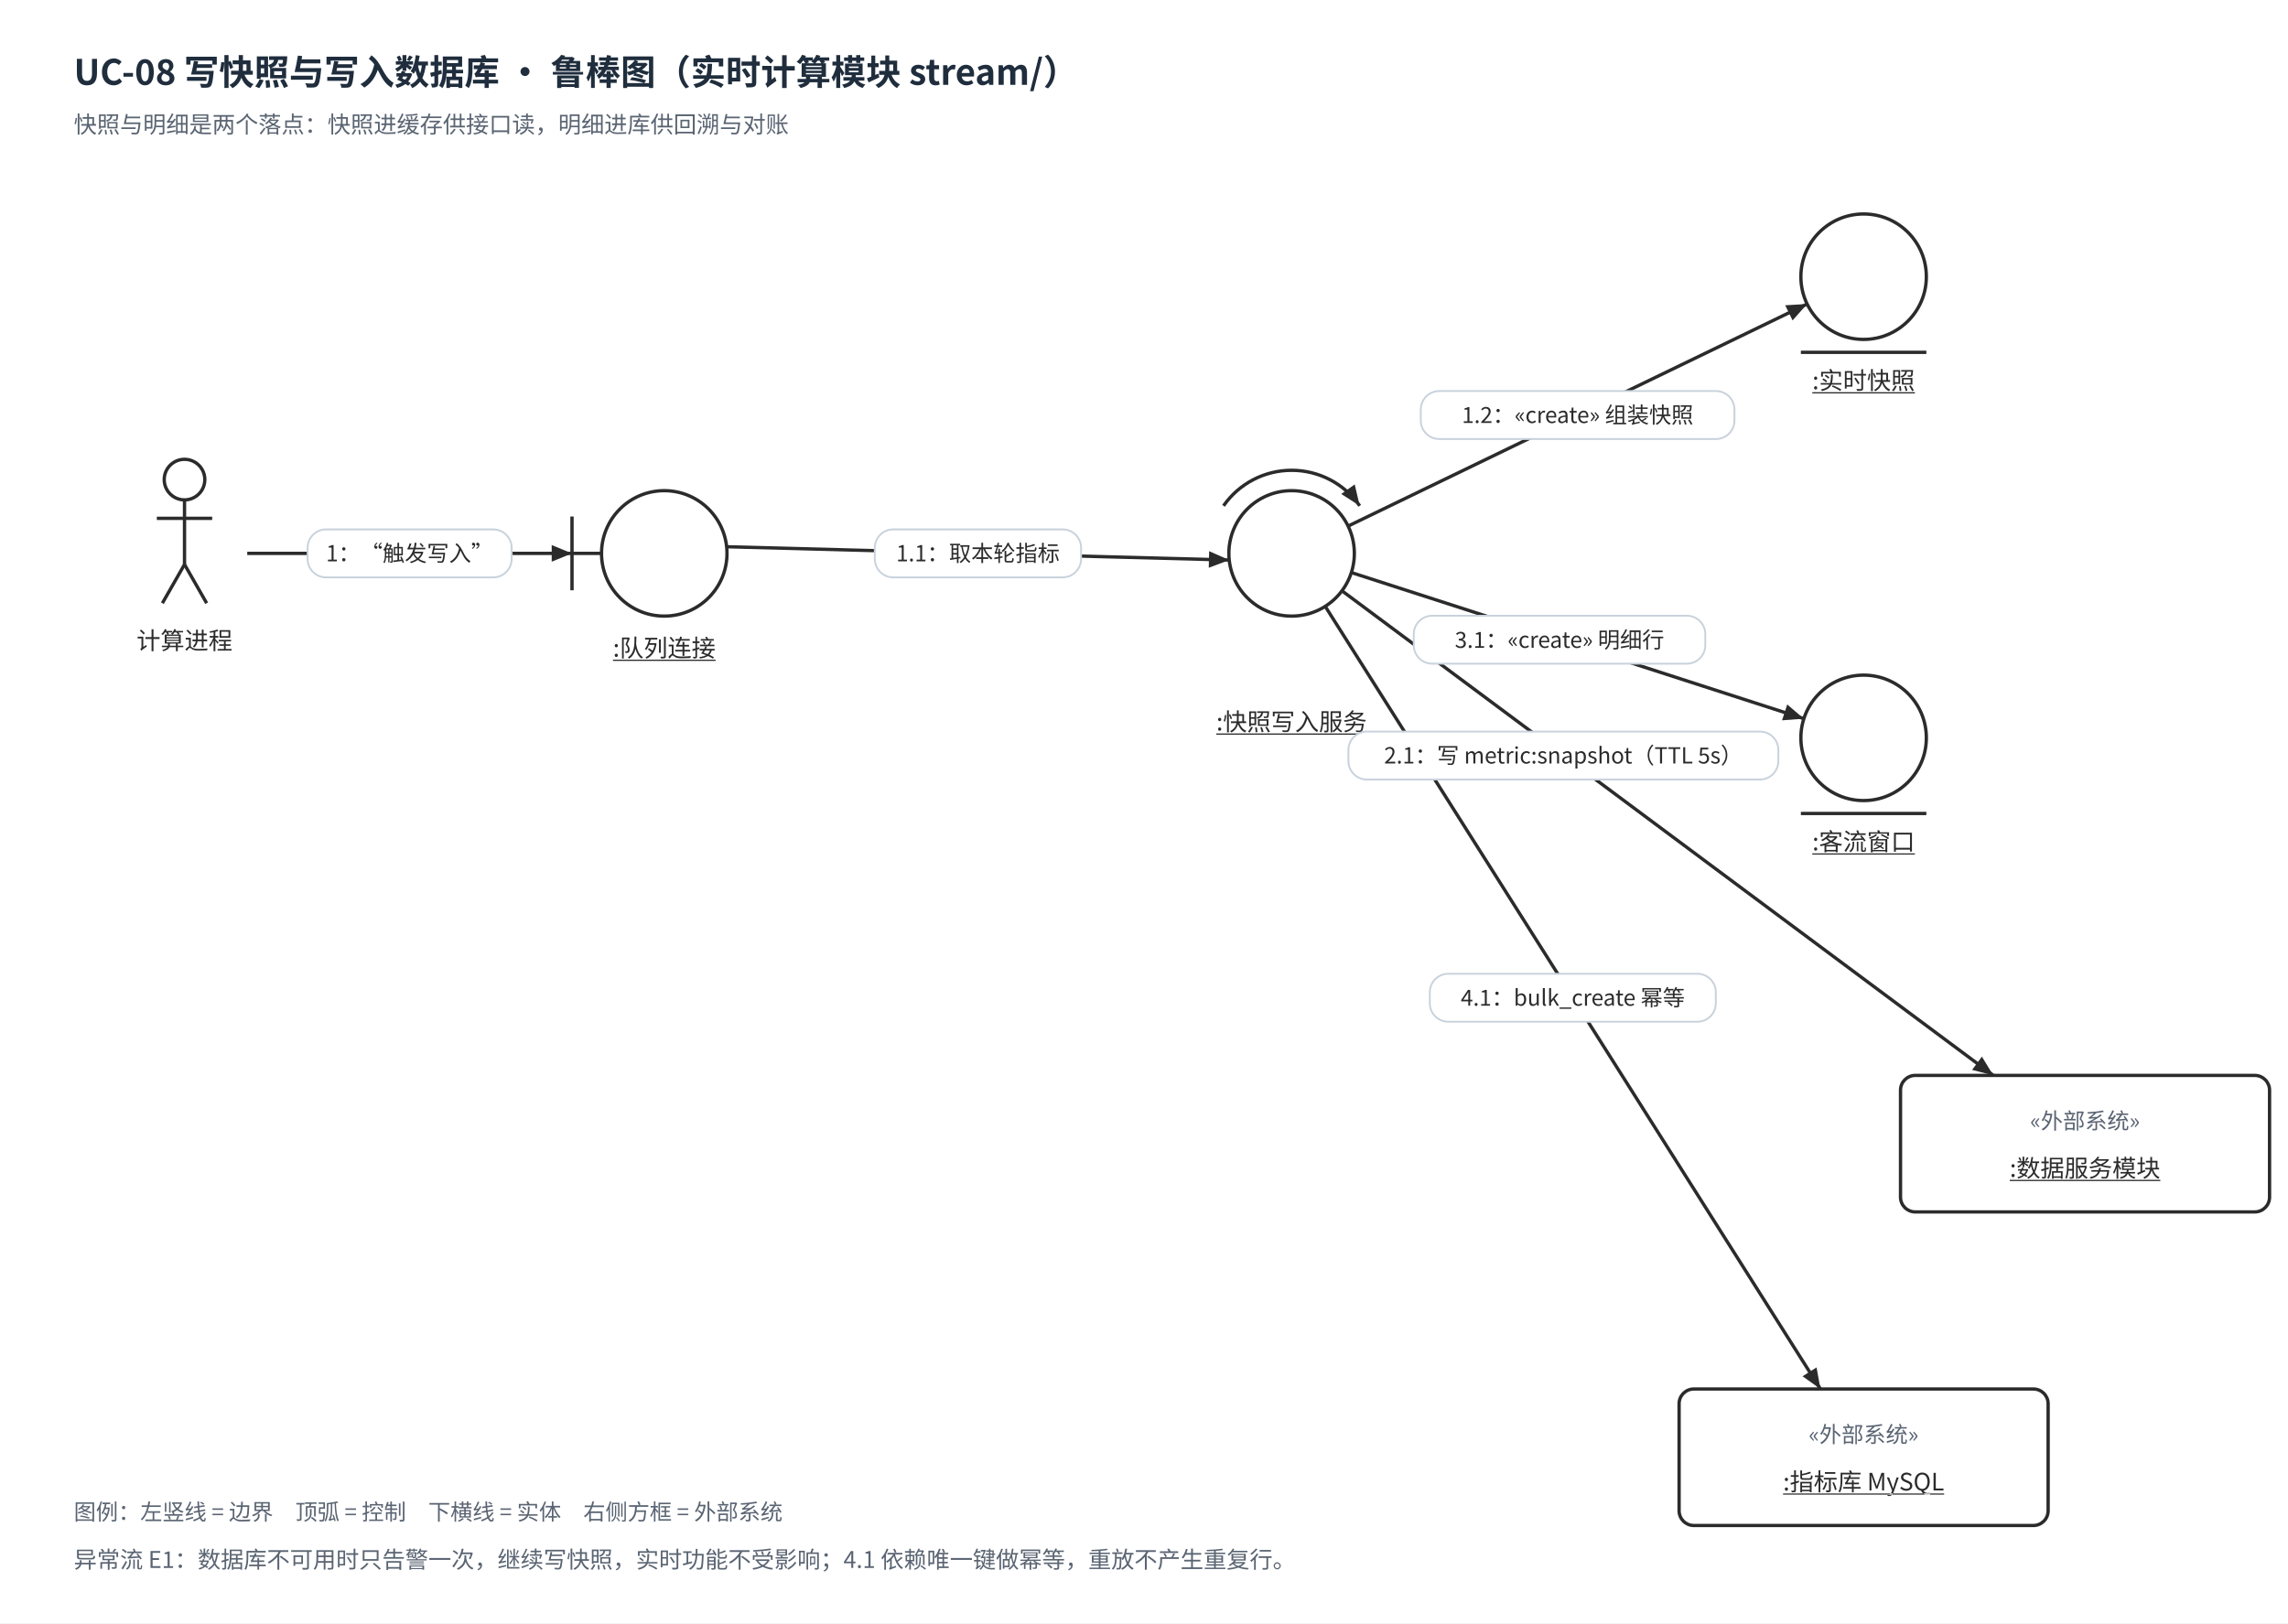
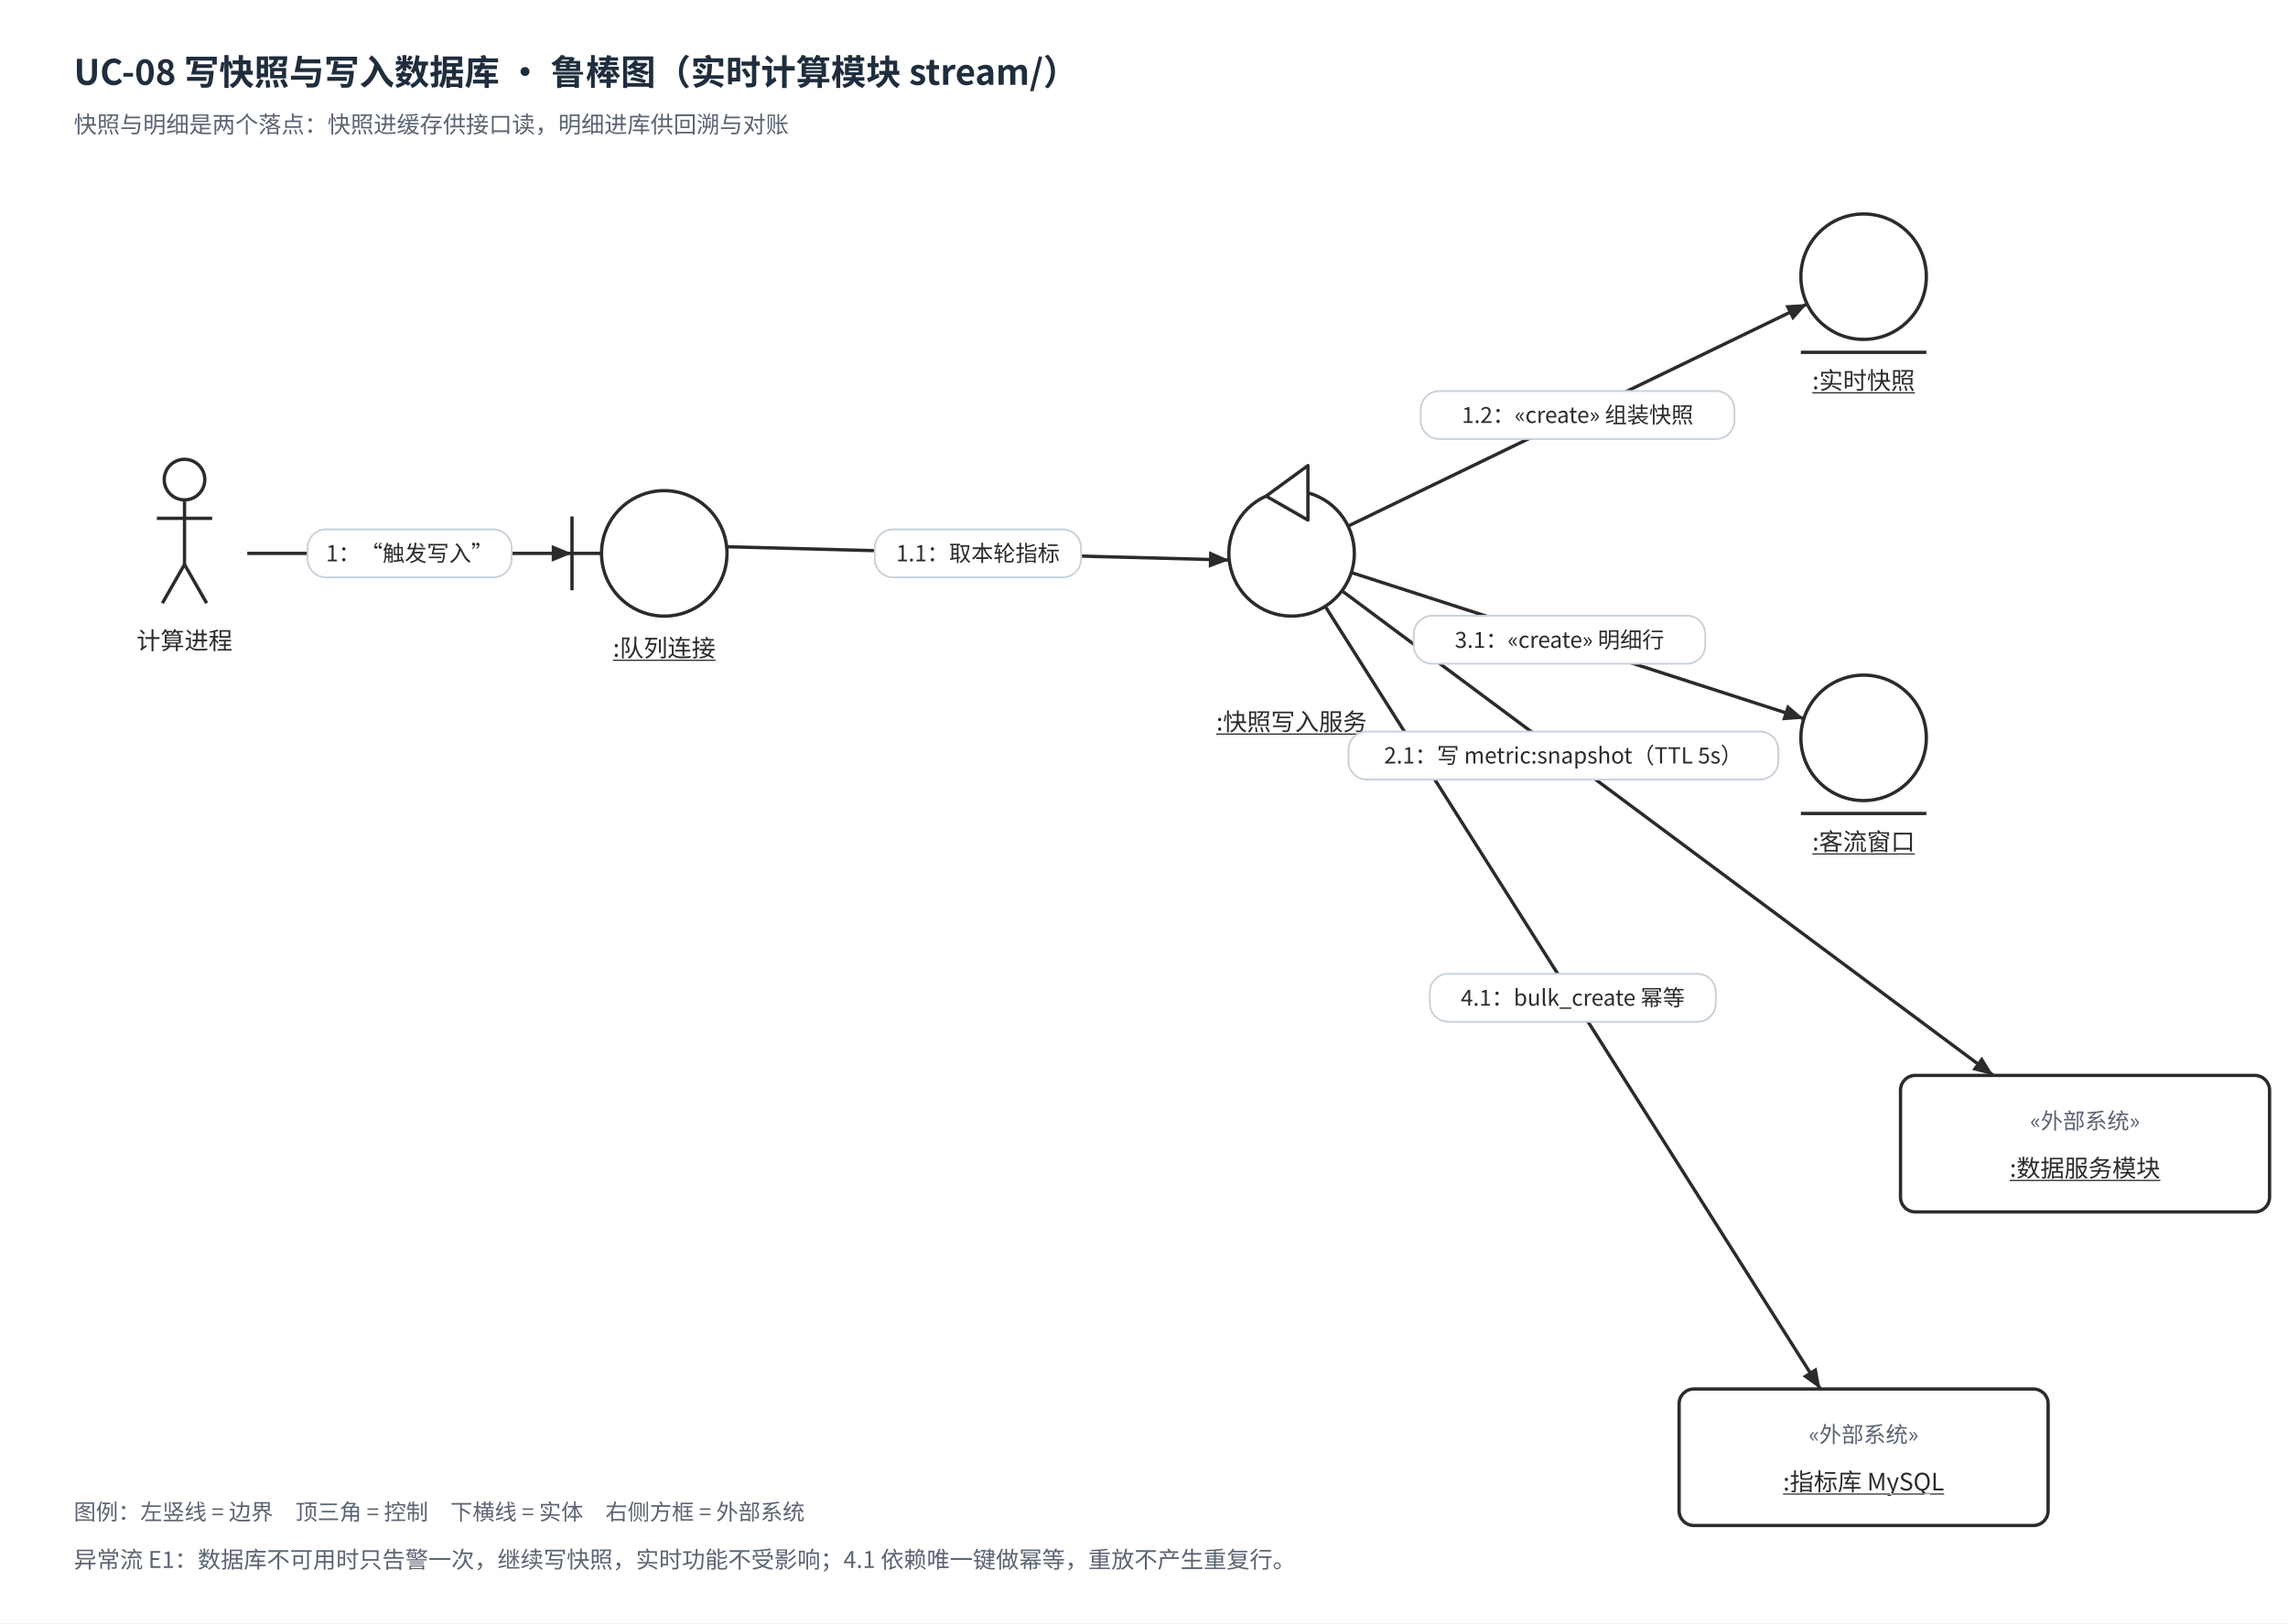
<svg xmlns="http://www.w3.org/2000/svg" width="1240" height="880" viewBox="0 0 1240 880" font-family="Microsoft YaHei, PingFang SC, Noto Sans CJK SC, sans-serif">
  <rect x="0" y="0" width="1240" height="880" fill="#ffffff" />
  <text x="40" y="46" font-size="19" font-weight="700" fill="#1f2d3d">UC-08 写快照与写入数据库 · 鲁棒图（实时计算模块 stream/）</text>
  <text x="40" y="72" font-size="12.5" fill="#5a6472">快照与明细是两个落点：快照进缓存供接口读，明细进库供回溯与对账</text>
  <circle cx="100" cy="260" r="11" fill="#fff" stroke="#2b2b2b" stroke-width="1.8" />
  <line x1="100" y1="271" x2="100" y2="306" stroke="#2b2b2b" stroke-width="1.8" />
  <line x1="85" y1="281" x2="115" y2="281" stroke="#2b2b2b" stroke-width="1.8" />
  <line x1="100" y1="306" x2="88" y2="327" stroke="#2b2b2b" stroke-width="1.8" />
  <line x1="100" y1="306" x2="112" y2="327" stroke="#2b2b2b" stroke-width="1.8" />
  <text x="100" y="352" text-anchor="middle" font-size="13" fill="#2b2b2b">计算进程</text>
  <circle cx="360" cy="300" r="34" fill="#fff" stroke="#2b2b2b" stroke-width="1.8" />
  <line x1="310" y1="280" x2="310" y2="320" stroke="#2b2b2b" stroke-width="1.8" />
  <line x1="310" y1="300" x2="326" y2="300" stroke="#2b2b2b" stroke-width="1.8" />
  <text x="360" y="356" text-anchor="middle" font-size="13" text-decoration="underline" fill="#2b2b2b">:队列连接</text>
-   <circle cx="700" cy="300" r="34" fill="#fff" stroke="#2b2b2b" stroke-width="1.8" />
-   <path d="M663.1,274.2 A45,45 0 0 1 736.9,274.2" fill="none" stroke="#2b2b2b" stroke-width="1.8" />
-   <path d="M736.9,274.2 L726.9,267.8 L734.2,262.6 Z" fill="#2b2b2b" />
+   <path d="M686.17,268.94 A34,34 0 1 0 708.84,267.17" fill="#fff" stroke="#2b2b2b" stroke-width="1.8" />
+   <path d="M708.84,252.40 L686.17,268.94 L708.84,281.94 Z" fill="#fff" stroke="#2b2b2b" stroke-width="1.8" stroke-linejoin="round" />
  <text x="700" y="396" text-anchor="middle" font-size="13" text-decoration="underline" fill="#2b2b2b">:快照写入服务</text>
  <circle cx="1010" cy="150" r="34" fill="#fff" stroke="#2b2b2b" stroke-width="1.8" />
  <line x1="976" y1="191" x2="1044" y2="191" stroke="#2b2b2b" stroke-width="1.8" />
  <text x="1010" y="211" text-anchor="middle" font-size="13" text-decoration="underline" fill="#2b2b2b">:实时快照</text>
  <circle cx="1010" cy="400" r="34" fill="#fff" stroke="#2b2b2b" stroke-width="1.8" />
  <line x1="976" y1="441" x2="1044" y2="441" stroke="#2b2b2b" stroke-width="1.8" />
  <text x="1010" y="461" text-anchor="middle" font-size="13" text-decoration="underline" fill="#2b2b2b">:客流窗口</text>
  <rect x="1030.0" y="583.0" width="200" height="74" rx="8" fill="#fff" stroke="#2b2b2b" stroke-width="1.8" />
  <text x="1130" y="612" text-anchor="middle" font-size="12" fill="#5a6472">«外部系统»</text>
  <text x="1130" y="638" text-anchor="middle" font-size="13" text-decoration="underline" fill="#2b2b2b">:数据服务模块</text>
  <rect x="910.0" y="753.0" width="200" height="74" rx="8" fill="#fff" stroke="#2b2b2b" stroke-width="1.8" />
  <text x="1010" y="782" text-anchor="middle" font-size="12" fill="#5a6472">«外部系统»</text>
  <text x="1010" y="808" text-anchor="middle" font-size="13" text-decoration="underline" fill="#2b2b2b">:指标库 MySQL</text>
  <line x1="134.0" y1="300.0" x2="310.0" y2="300.0" stroke="#2b2b2b" stroke-width="1.8" />
  <path d="M310.0,300.0 L299.0,304.5 L299.0,295.5 Z" fill="#2b2b2b" />
  <line x1="393.8" y1="296.4" x2="666.2" y2="303.6" stroke="#2b2b2b" stroke-width="1.8" />
  <path d="M666.2,303.6 L655.1,307.8 L655.3,298.8 Z" fill="#2b2b2b" />
  <line x1="730.6" y1="285.2" x2="979.4" y2="164.8" stroke="#2b2b2b" stroke-width="1.8" />
  <path d="M979.4,164.8 L971.5,173.7 L967.5,165.5 Z" fill="#2b2b2b" />
  <line x1="727.3" y1="320.3" x2="1080.3" y2="583.0" stroke="#2b2b2b" stroke-width="1.8" />
  <path d="M1080.3,583.0 L1068.8,580.0 L1074.1,572.8 Z" fill="#2b2b2b" />
  <line x1="732.4" y1="310.4" x2="977.6" y2="389.6" stroke="#2b2b2b" stroke-width="1.8" />
  <path d="M977.6,389.6 L965.8,390.5 L968.6,381.9 Z" fill="#2b2b2b" />
  <line x1="718.2" y1="328.7" x2="986.6" y2="753.0" stroke="#2b2b2b" stroke-width="1.8" />
  <path d="M986.6,753.0 L976.9,746.1 L984.5,741.3 Z" fill="#2b2b2b" />
  <g>
    <rect x="166.7" y="287.0" width="110.6" height="26" rx="10" fill="#fff" stroke="#c9d2dc" stroke-width="1" />
  </g>
  <text x="222.0" y="304.3" text-anchor="middle" font-size="12" fill="#2b2b2b">1：“触发写入”</text>
  <g>
    <rect x="474.1" y="287.0" width="111.8" height="26" rx="10" fill="#fff" stroke="#c9d2dc" stroke-width="1" />
  </g>
  <text x="530.0" y="304.3" text-anchor="middle" font-size="12" fill="#2b2b2b">1.1：取本轮指标</text>
  <g>
    <rect x="770.0" y="212.0" width="170.0" height="26" rx="10" fill="#fff" stroke="#c9d2dc" stroke-width="1" />
  </g>
  <text x="855.0" y="229.3" text-anchor="middle" font-size="12" fill="#2b2b2b">1.2：«create» 组装快照</text>
  <g>
    <rect x="730.8" y="396.6" width="233.0" height="26" rx="10" fill="#fff" stroke="#c9d2dc" stroke-width="1" />
  </g>
  <text x="847.3" y="413.9" text-anchor="middle" font-size="12" fill="#2b2b2b">2.1：写 metric:snapshot（TTL 5s）</text>
  <g>
    <rect x="766.2" y="333.8" width="158.0" height="26" rx="10" fill="#fff" stroke="#c9d2dc" stroke-width="1" />
  </g>
  <text x="845.2" y="351.2" text-anchor="middle" font-size="12" fill="#2b2b2b">3.1：«create» 明细行</text>
  <g>
    <rect x="774.9" y="527.9" width="155.0" height="26" rx="10" fill="#fff" stroke="#c9d2dc" stroke-width="1" />
  </g>
  <text x="852.4" y="545.2" text-anchor="middle" font-size="12" fill="#2b2b2b">4.1：bulk_create 幂等</text>
-   <text x="40" y="824" font-size="12" fill="#5a6472">图例：左竖线 = 边界　顶弧 = 控制　下横线 = 实体　右侧方框 = 外部系统</text>
+   <text x="40" y="824" font-size="12" fill="#5a6472">图例：左竖线 = 边界　顶三角 = 控制　下横线 = 实体　右侧方框 = 外部系统</text>
  <text x="40" y="850" font-size="12.5" fill="#5a6472">异常流 E1：数据库不可用时只告警一次，继续写快照，实时功能不受影响；4.1 依赖唯一键做幂等，重放不产生重复行。</text>
</svg>
